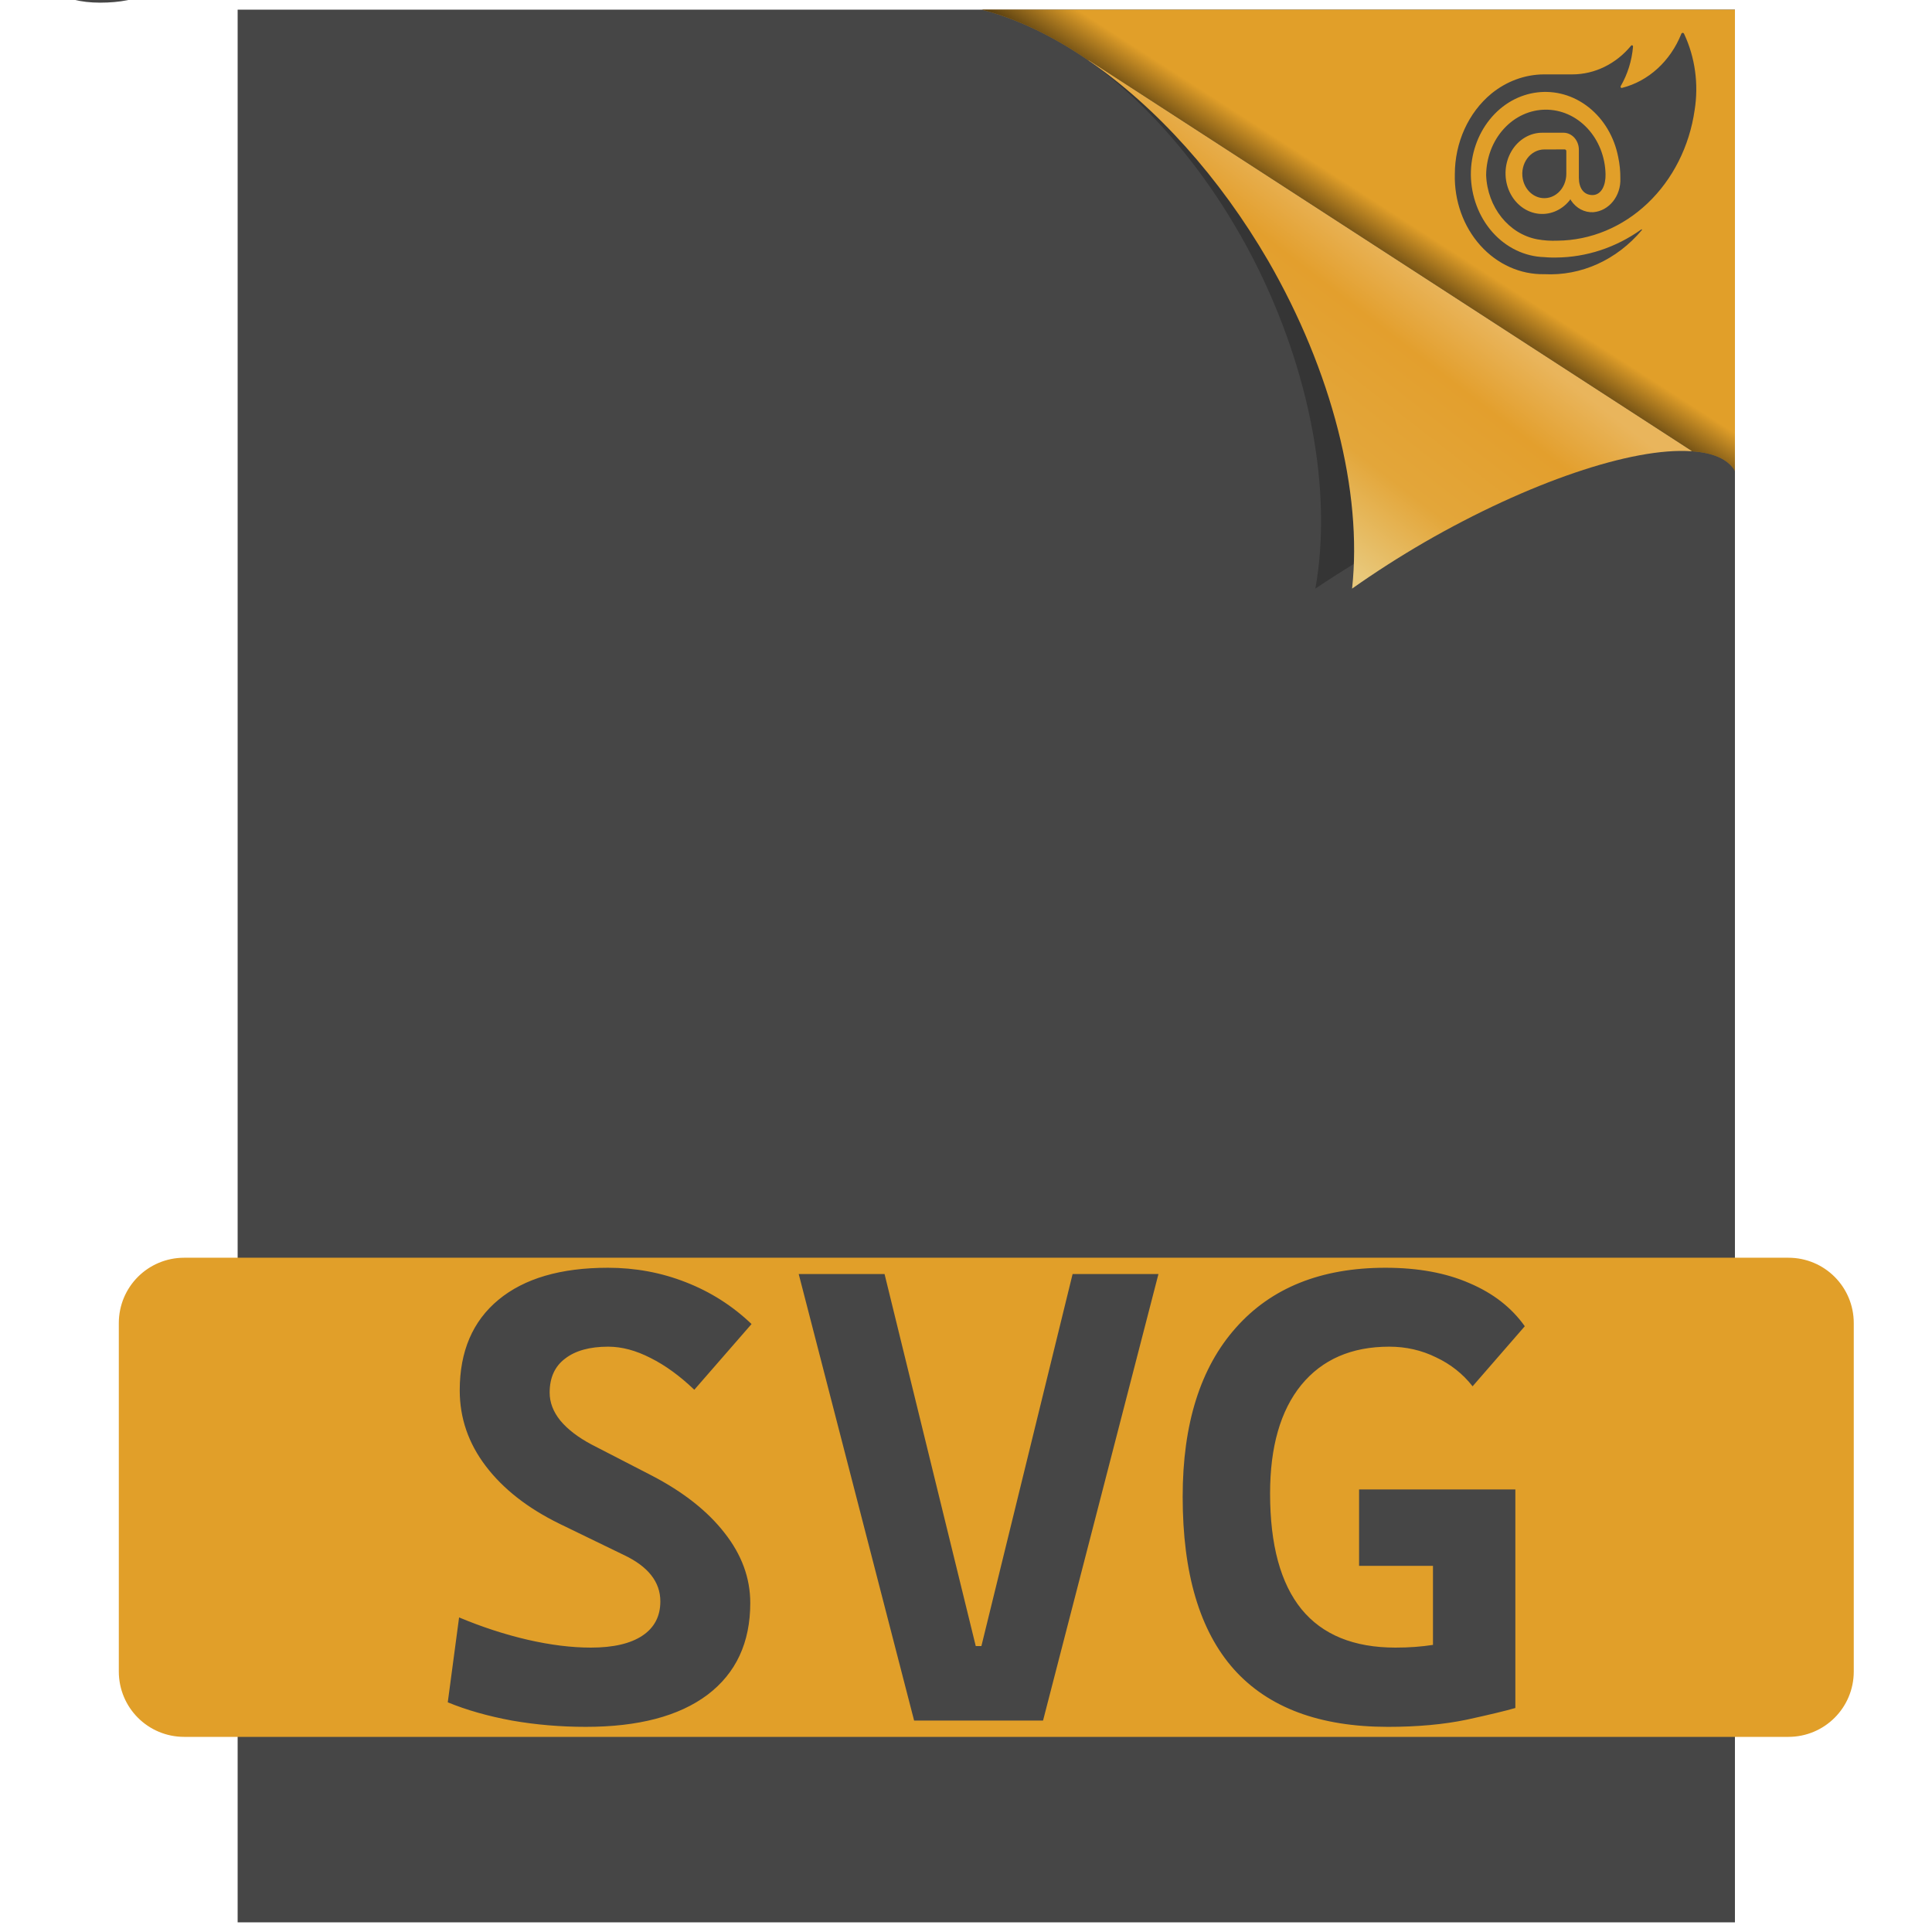
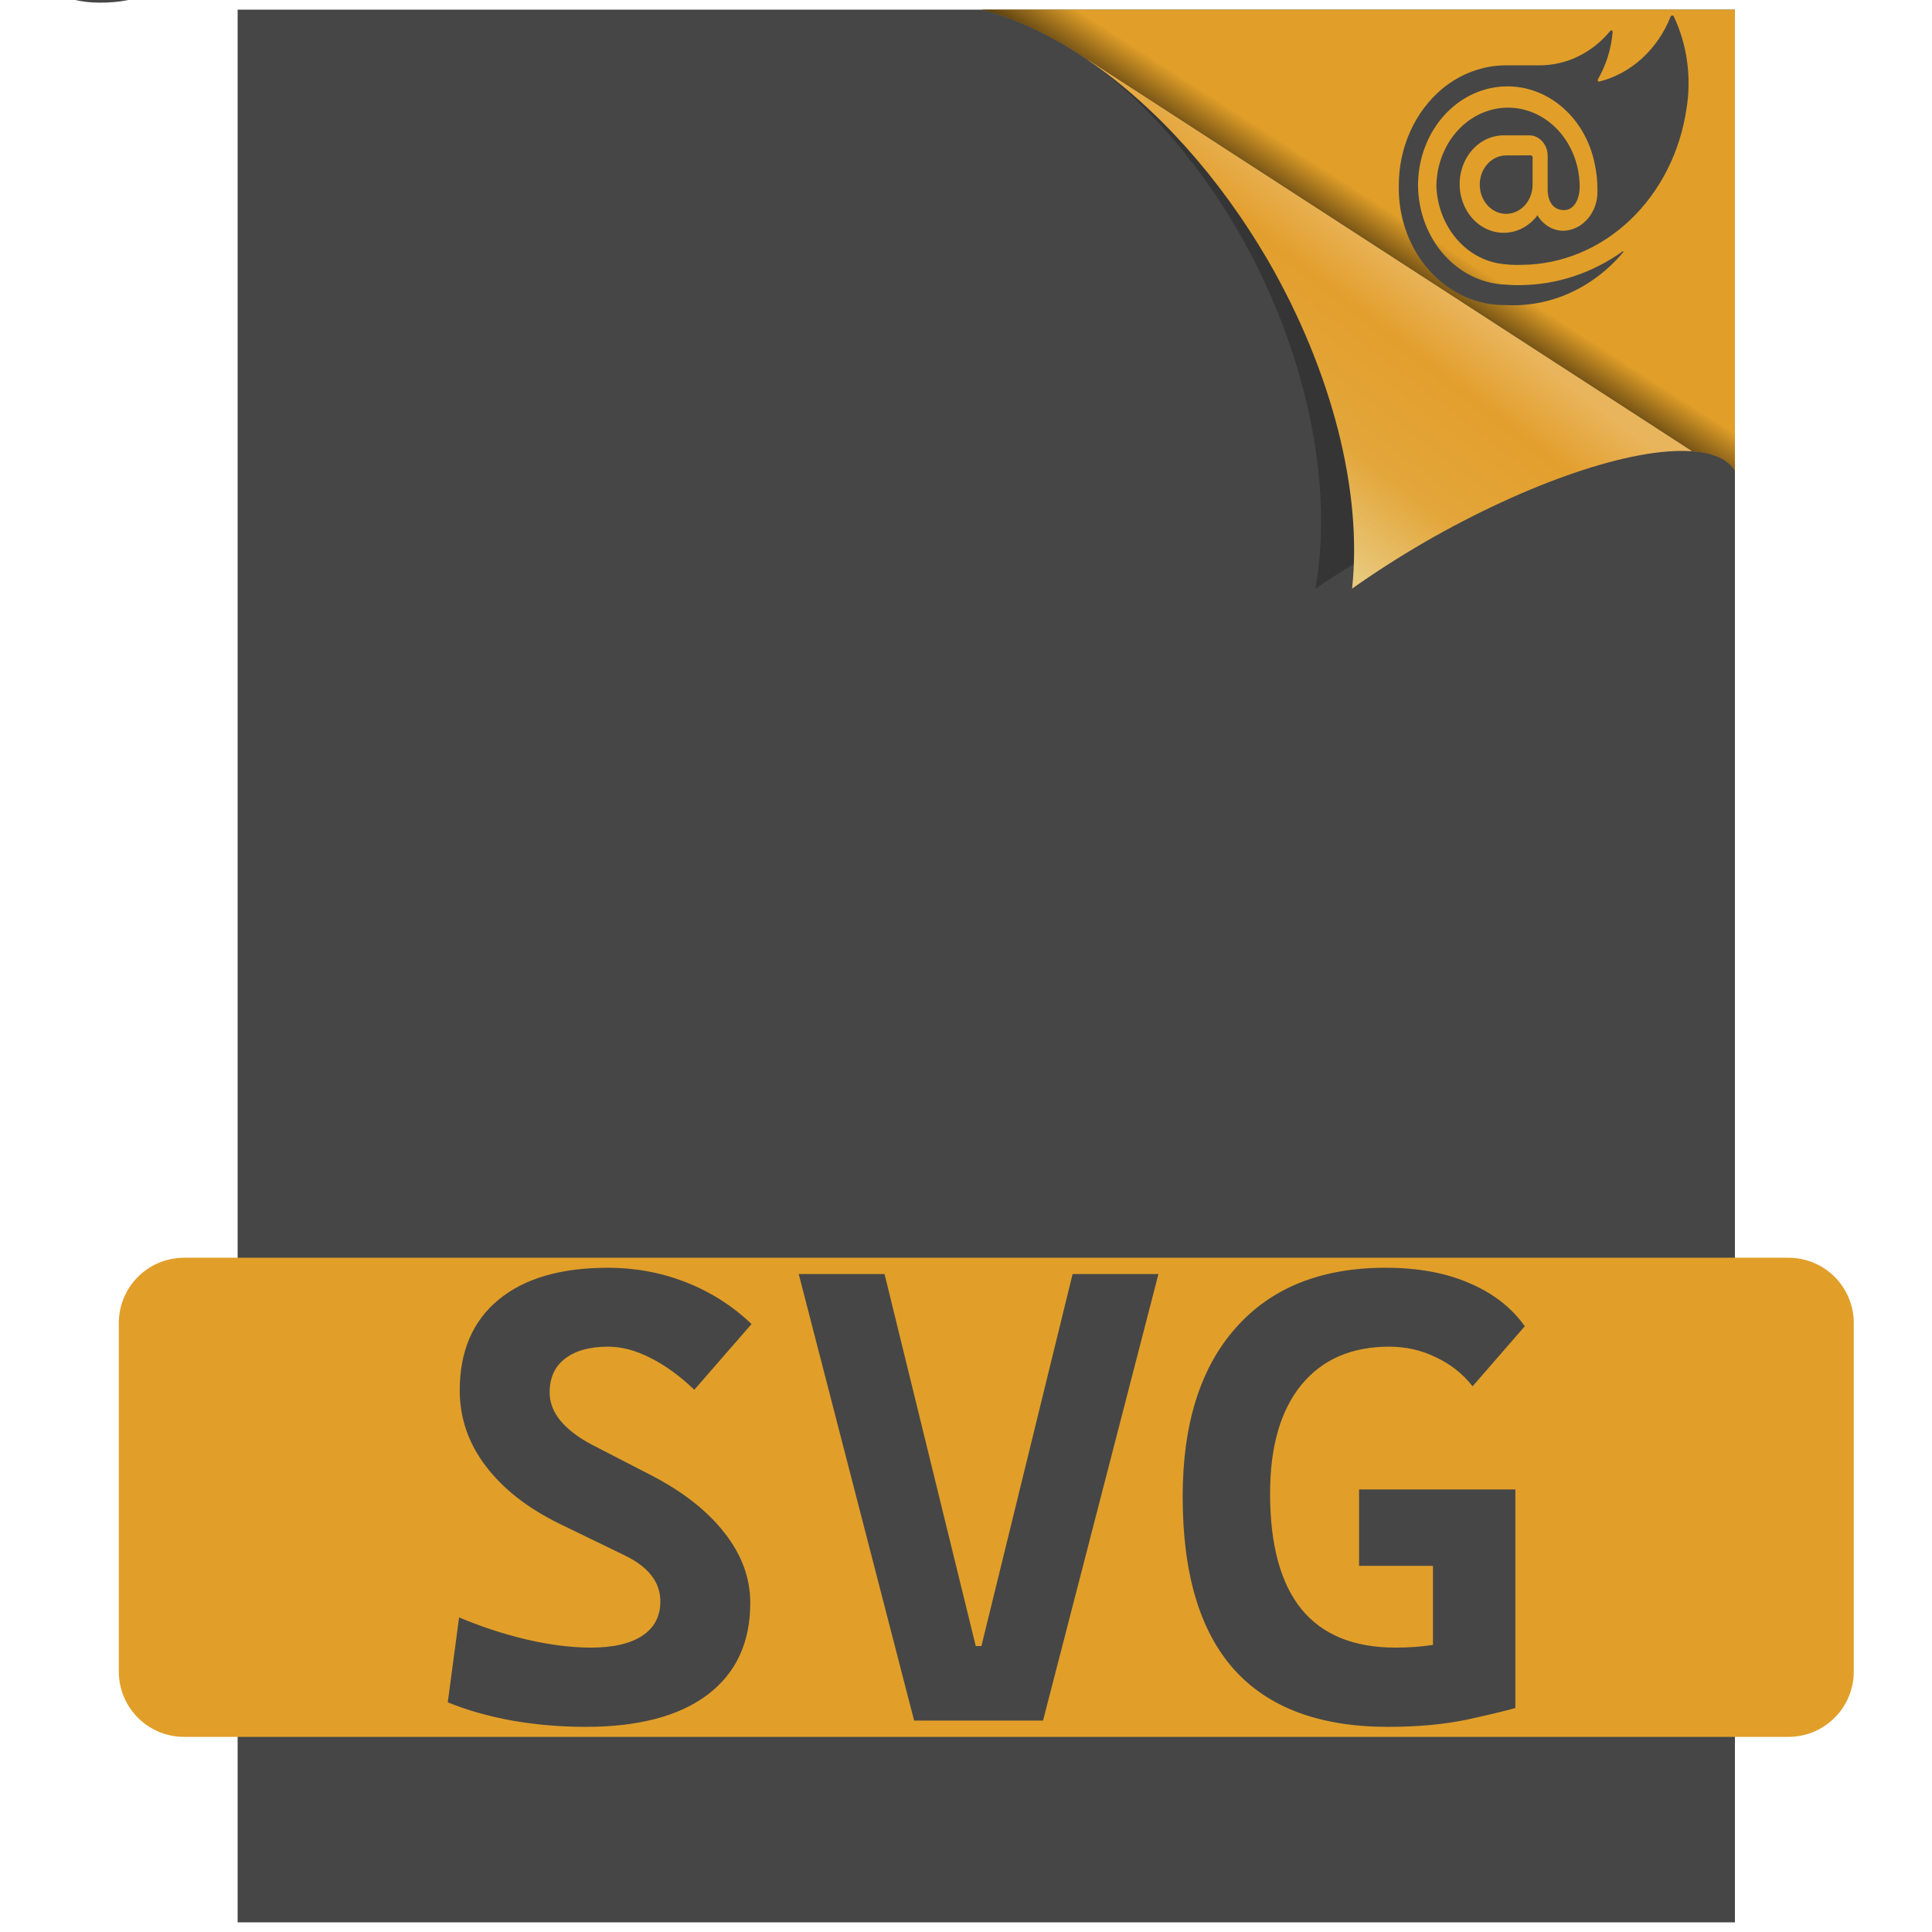
<svg xmlns="http://www.w3.org/2000/svg" xmlns:xlink="http://www.w3.org/1999/xlink" width="1000" height="1000" viewBox="0 0 264.583 264.583" version="1.1" id="svg1" xml:space="preserve">
  <defs id="defs1">
    <linearGradient id="linearGradient10">
      <stop style="stop-color:#e8c87b;stop-opacity:1;" offset="0" id="stop10" />
      <stop style="stop-color:#e3a63a;stop-opacity:1;" offset="0.342" id="stop13" />
      <stop style="stop-color:#e39f2d;stop-opacity:1;" offset="0.747" id="stop12" />
      <stop style="stop-color:#e9b55c;stop-opacity:1;" offset="1" id="stop11" />
    </linearGradient>
    <linearGradient id="linearGradient8">
      <stop style="stop-color:#000000;stop-opacity:1;" offset="0" id="stop8" />
      <stop style="stop-color:#000000;stop-opacity:0;" offset="1" id="stop9" />
    </linearGradient>
    <linearGradient xlink:href="#linearGradient8" id="linearGradient9" x1="196.094" y1="45.862" x2="202.142" y2="36.469" gradientUnits="userSpaceOnUse" />
    <linearGradient xlink:href="#linearGradient10" id="linearGradient11" x1="186.381" y1="79.079" x2="209.968" y2="48.519" gradientUnits="userSpaceOnUse" />
  </defs>
  <g id="layer1">
    <rect style="fill:#464646;stroke-width:0.794;fill-opacity:1;stroke:none;stroke-dasharray:none" id="rect1" width="205.052" height="261.938" x="32.544" y="1.323" />
    <path id="path6" style="display:inline;fill:#e19f29;fill-opacity:1;stroke-width:0.203" d="m 134.446,1.323 a 56.807,32.793 60 0 1 14.629,6.969 l 0.003,-0.067 82.586,53.511 c 0,0 -0.02,0.063 -0.02,0.064 a 12.739,41.659 60 0 1 5.924,2.637 12.739,41.659 60 0 1 0.028,0.114 V 1.323 Z m 18.465,9.846 a 56.807,32.793 60 0 1 1.092,0.87 56.807,32.793 60 0 0 -1.092,-0.87 z m 4.389,3.8 a 56.807,32.793 60 0 1 1.521,1.46 56.807,32.793 60 0 0 -1.521,-1.46 z m 4.422,4.466 a 56.807,32.793 60 0 1 1.766,2.01 56.807,32.793 60 0 0 -1.766,-2.01 z m 4.266,5.004 a 56.807,32.793 60 0 1 2.054,2.754 56.807,32.793 60 0 0 -2.054,-2.754 z m 4.015,5.463 a 56.807,32.793 60 0 1 3.678,5.822 56.807,32.793 60 0 0 -3.678,-5.822 z m 3.678,5.822 a 56.807,32.793 60 0 1 3.22,6.093 56.807,32.793 60 0 0 -3.22,-6.093 z m 4.144,8.135 a 56.807,32.793 60 0 1 1.832,4.206 56.807,32.793 60 0 0 -1.832,-4.206 z m 2.746,6.65 a 56.807,32.793 60 0 1 1.342,3.882 56.807,32.793 60 0 0 -1.342,-3.882 z m 2.094,6.43 a 56.807,32.793 60 0 1 0.967,3.783 56.807,32.793 60 0 0 -0.967,-3.783 z m 45.955,4.888 a 12.739,41.659 60 0 0 -0.396,0.024 12.739,41.659 60 0 1 0.396,-0.024 z m -3.662,0.461 a 12.739,41.659 60 0 0 -0.751,0.136 12.739,41.659 60 0 1 0.751,-0.136 z m -4.207,0.927 a 12.739,41.659 60 0 0 -1.091,0.3 12.739,41.659 60 0 1 1.091,-0.3 z m -36.579,0.008 a 56.807,32.793 60 0 1 0.613,3.772 56.807,32.793 60 0 0 -0.613,-3.772 z m 31.924,1.383 a 12.739,41.659 60 0 0 -1.43,0.503 12.739,41.659 60 0 1 1.43,-0.503 z m -5.008,1.838 a 12.739,41.659 60 0 0 -1.767,0.742 12.739,41.659 60 0 1 1.767,-0.742 z m -5.246,2.249 a 12.739,41.659 60 0 0 -2.284,1.104 12.739,41.659 60 0 1 2.284,-1.104 z m -20.749,0.62 a 56.807,32.793 60 0 1 0.249,3.945 56.807,32.793 60 0 0 -0.249,-3.945 z m 15.388,1.995 a 12.739,41.659 60 0 0 -5.363,2.926 12.739,41.659 60 0 1 5.363,-2.926 z m -15.058,3.826 a 56.807,32.793 60 0 1 -0.261,5.478 56.807,32.793 60 0 0 0.261,-5.478 z" />
    <path id="path13" style="display:inline;fill:#000000;fill-opacity:0.246;stroke:none;stroke-width:0.265px;stroke-linecap:butt;stroke-linejoin:miter;stroke-opacity:1" d="m 149.073,8.225 -0.008,0.067 a 55.202,33.747 64.331 0 1 22.705,27.433 55.202,33.747 64.331 0 1 8.367,44.887 12.364,42.919 60.774 0 1 10.399,-6.378 12.364,42.919 60.774 0 1 37.385,-12.434 c 1.5e-4,-3.57e-4 0.025,-0.064 0.025,-0.064 z" />
    <path id="path7" style="display:inline;fill:url(#linearGradient11);stroke:none;stroke-width:0.265px;stroke-linecap:butt;stroke-linejoin:miter;stroke-opacity:1" d="m 149.077,8.225 -0.003,0.067 a 56.807,32.793 60 0 1 24.608,27.433 56.807,32.793 60 0 1 11.482,44.887 12.739,41.659 60 0 1 9.956,-6.378 12.739,41.659 60 0 1 36.522,-12.434 c 1.2e-4,-3.57e-4 0.02,-0.064 0.02,-0.064 z" />
    <path id="path8" style="display:inline;fill:url(#linearGradient9);fill-opacity:1;stroke:none;stroke-width:0.794;stroke-dasharray:none;stroke-opacity:1" d="m 134.446,1.323 a 56.807,32.793 60 0 1 14.629,6.969 l 0.003,-0.067 82.586,53.511 c 0,0 -0.02,0.063 -0.02,0.064 a 12.739,41.659 60 0 1 5.924,2.637 12.739,41.659 60 0 1 0.028,0.114 V 1.323 Z m 18.465,9.846 a 56.807,32.793 60 0 1 1.092,0.87 56.807,32.793 60 0 0 -1.092,-0.87 z m 4.389,3.8 a 56.807,32.793 60 0 1 1.521,1.46 56.807,32.793 60 0 0 -1.521,-1.46 z m 4.422,4.466 a 56.807,32.793 60 0 1 1.766,2.01 56.807,32.793 60 0 0 -1.766,-2.01 z m 4.266,5.004 a 56.807,32.793 60 0 1 2.054,2.754 56.807,32.793 60 0 0 -2.054,-2.754 z m 4.015,5.463 a 56.807,32.793 60 0 1 3.678,5.822 56.807,32.793 60 0 0 -3.678,-5.822 z m 3.678,5.822 a 56.807,32.793 60 0 1 3.22,6.093 56.807,32.793 60 0 0 -3.22,-6.093 z m 4.144,8.135 a 56.807,32.793 60 0 1 1.832,4.206 56.807,32.793 60 0 0 -1.832,-4.206 z m 2.746,6.65 a 56.807,32.793 60 0 1 1.342,3.882 56.807,32.793 60 0 0 -1.342,-3.882 z m 2.094,6.43 a 56.807,32.793 60 0 1 0.967,3.783 56.807,32.793 60 0 0 -0.967,-3.783 z m 45.955,4.888 a 12.739,41.659 60 0 0 -0.396,0.024 12.739,41.659 60 0 1 0.396,-0.024 z m -3.662,0.461 a 12.739,41.659 60 0 0 -0.751,0.136 12.739,41.659 60 0 1 0.751,-0.136 z m -4.207,0.927 a 12.739,41.659 60 0 0 -1.091,0.3 12.739,41.659 60 0 1 1.091,-0.3 z m -36.579,0.008 a 56.807,32.793 60 0 1 0.613,3.772 56.807,32.793 60 0 0 -0.613,-3.772 z m 31.924,1.383 a 12.739,41.659 60 0 0 -1.43,0.503 12.739,41.659 60 0 1 1.43,-0.503 z m -5.008,1.838 a 12.739,41.659 60 0 0 -1.767,0.742 12.739,41.659 60 0 1 1.767,-0.742 z m -5.246,2.249 a 12.739,41.659 60 0 0 -2.284,1.104 12.739,41.659 60 0 1 2.284,-1.104 z m -20.749,0.62 a 56.807,32.793 60 0 1 0.249,3.945 56.807,32.793 60 0 0 -0.249,-3.945 z m 15.388,1.995 a 12.739,41.659 60 0 0 -5.363,2.926 12.739,41.659 60 0 1 5.363,-2.926 z m -15.058,3.826 a 56.807,32.793 60 0 1 -0.261,5.478 56.807,32.793 60 0 0 0.261,-5.478 z" />
    <path id="rect13" style="display:inline;fill:#e19f29;fill-opacity:1;stroke:none;stroke-width:0.528;stroke-dasharray:none;stroke-opacity:1" d="m 25.231,172.243 c -4.964,0 -8.96,3.996 -8.96,8.96 v 47.698 c 0,4.964 3.996,8.96 8.96,8.96 H 244.909 c 4.964,0 8.96,-3.996 8.96,-8.96 v -47.698 c 0,-4.964 -3.996,-8.96 -8.96,-8.96 z m 58.011,1.373 c 3.761,0 7.321,0.66 10.68,1.981 3.388,1.321 6.388,3.23 9,5.727 l -7.838,9 c -1.981,-1.895 -3.976,-3.345 -5.986,-4.35 -2.01,-1.034 -3.948,-1.55 -5.814,-1.55 -2.526,0 -4.493,0.546 -5.9,1.637 -1.407,1.062 -2.11,2.613 -2.11,4.651 0,1.349 0.488,2.627 1.464,3.833 1.005,1.206 2.426,2.297 4.263,3.273 l 8.268,4.263 c 4.306,2.239 7.622,4.852 9.948,7.838 2.354,2.986 3.531,6.187 3.531,9.603 0,5.426 -1.952,9.617 -5.856,12.574 -3.904,2.928 -9.46,4.392 -16.666,4.392 -3.474,0 -6.847,-0.287 -10.12,-0.861 -3.273,-0.603 -6.201,-1.436 -8.785,-2.498 l 1.55,-11.627 c 3.158,1.321 6.287,2.34 9.388,3.058 3.129,0.718 6.015,1.076 8.656,1.076 3.072,0 5.426,-0.545 7.063,-1.636 1.636,-1.091 2.455,-2.656 2.455,-4.694 0,-2.67 -1.679,-4.794 -5.038,-6.373 l -8.785,-4.263 c -4.335,-2.124 -7.694,-4.751 -10.077,-7.881 -2.383,-3.129 -3.574,-6.589 -3.574,-10.378 0,-5.34 1.766,-9.474 5.297,-12.402 3.531,-2.928 8.527,-4.392 14.986,-4.392 z m 106.497,0 c 4.45,0 8.283,0.703 11.498,2.11 3.244,1.378 5.77,3.345 7.579,5.9 l -7.148,8.225 c -1.321,-1.694 -2.986,-3.014 -4.996,-3.962 -1.981,-0.976 -4.119,-1.465 -6.416,-1.465 -5.168,0 -9.187,1.751 -12.058,5.254 -2.842,3.503 -4.263,8.455 -4.263,14.857 0,7.034 1.436,12.316 4.307,15.848 2.871,3.503 7.163,5.253 12.876,5.253 1.867,0 3.567,-0.13 5.125,-0.372 v -10.824 h -10.12 v -10.464 h 21.144 0.258 v 29.929 c -1.263,0.373 -3.474,0.905 -6.632,1.594 -3.158,0.66 -6.761,0.99 -10.809,0.99 -9.359,0 -16.393,-2.627 -21.101,-7.881 -4.68,-5.254 -7.019,-13.134 -7.019,-23.642 0,-9.962 2.426,-17.67 7.278,-23.125 4.852,-5.483 11.685,-8.225 20.498,-8.225 z m -80.357,0.861 h 11.756 l 12.488,50.945 h 0.775 l 12.489,-50.945 h 11.756 l -15.804,61.151 h -17.656 z" />
    <text xml:space="preserve" style="font-weight:bold;font-size:36.632px;line-height:1;font-family:'Cascadia Mono';-inkscape-font-specification:'Cascadia Mono Bold';display:inline;fill:#464646;fill-opacity:1;stroke-width:0.286" x="195.525" y="30.719" id="text14" transform="scale(0.9870156,1.013155)">
      <tspan id="tspan14" style="fill:#464646;fill-opacity:1;stroke-width:0.286" x="0" y="0">C#</tspan>
    </text>
-     <path d="m 232.075,15.09 c -0.715,4.959 -2.997,9.476 -6.439,12.748 -3.442,3.272 -7.822,5.087 -12.361,5.122 -0.919,0.039 -1.84,-0.023 -2.748,-0.185 a 8.422,9.318 0 0 1 -7.004,-8.784 8.179,9.049 0 0 1 2.399,-6.326 8.177,9.047 0 0 1 11.474,-0.09 8.179,9.049 0 0 1 2.48,6.287 c 0.034,1.5 -0.553,2.815 -1.76,2.853 -1.289,0 -1.894,-1.018 -1.894,-2.39 v -3.812 a 2.111,2.335 0 0 0 -2.094,-2.337 h -2.888 a 5.027,5.561 0 0 0 -4.239,2.513 5.028,5.563 0 0 0 3.423,8.544 5.027,5.562 0 0 0 4.53,-1.788 l 0.101,-0.167 0.101,0.185 a 3.557,3.935 0 0 0 3.033,1.598 4.009,4.435 0 0 0 3.713,-4.636 10.906,12.066 0 0 0 -0.299,-2.947 c -0.536,-2.726 -1.964,-5.135 -4.01,-6.764 a 10.203,11.288 0 0 0 -13.571,1.645 10.205,11.291 0 0 0 -2.592,7.565 10.333,11.432 0 0 0 2.977,7.892 10.331,11.429 0 0 0 7.092,3.398 c 0,0 0.756,0.076 1.609,0.054 a 21.775,24.09 0 0 0 11.678,-3.855 c 0.05,-0.038 0.099,0.038 0.066,0.094 a 17.141,18.964 0 0 1 -13.353,6.042 12.049,13.33 0 0 1 -8.773,-3.941 12.052,13.333 0 0 1 -3.491,-9.739 12.473,13.799 0 0 1 5.009,-11.05 12.213,13.512 0 0 1 7.206,-2.632 h 3.876 a 10.906,12.065 0 0 0 8.046,-3.93 0.151,0.167 0 0 1 0.082,-0.052 0.154,0.17 0 0 1 0.165,0.079 c 0.017,0.031 0.024,0.066 0.021,0.102 a 10.937,12.1 0 0 1 -1.691,5.412 0.15,0.166 0 0 0 0.013,0.181 0.15,0.166 0 0 0 0.154,0.061 11.721,12.967 0 0 0 8.149,-7.435 c 0.019,-0.033 0.044,-0.061 0.075,-0.08 a 0.206,0.228 0 0 1 0.203,0 c 0.031,0.019 0.057,0.047 0.075,0.08 a 14.857,16.437 0 0 1 1.457,10.482 z m -20.585,5.378 a 3.015,3.336 0 0 0 -2.958,3.987 3.016,3.337 0 0 0 2.369,2.621 3.015,3.336 0 0 0 3.603,-3.272 v -3.114 a 0.217,0.241 0 0 0 -0.206,-0.228 z" fill="#702af7" id="path1" style="display:inline;fill:#464646;fill-opacity:1;stroke-width:0.114" />
+     <path d="m 230.971,14.827 c -0.858,5.951 -3.596,11.371 -7.727,15.298 -4.131,3.927 -9.387,6.105 -14.833,6.146 -1.103,0.047 -2.208,-0.027 -3.298,-0.221 a 10.107,11.182 0 0 1 -8.404,-10.541 9.815,10.859 0 0 1 2.879,-7.591 9.813,10.856 0 0 1 13.769,-0.108 9.815,10.859 0 0 1 2.976,7.545 c 0.041,1.8 -0.663,3.378 -2.112,3.424 -1.547,0 -2.273,-1.222 -2.273,-2.868 V 21.338 a 2.533,2.802 0 0 0 -2.513,-2.805 h -3.466 a 6.032,6.673 0 0 0 -5.087,3.016 6.034,6.675 0 0 0 4.108,10.253 6.033,6.674 0 0 0 5.436,-2.145 l 0.121,-0.2 0.121,0.222 a 4.268,4.722 0 0 0 3.639,1.917 4.81,5.322 0 0 0 4.456,-5.563 13.087,14.479 0 0 0 -0.359,-3.536 c -0.643,-3.271 -2.357,-6.162 -4.812,-8.117 a 12.243,13.545 0 0 0 -16.285,1.974 12.246,13.549 0 0 0 -3.111,9.078 12.399,13.718 0 0 0 3.573,9.47 12.397,13.715 0 0 0 8.511,4.078 c 0,0 0.908,0.091 1.931,0.065 a 26.13,28.909 0 0 0 14.014,-4.626 c 0.059,-0.046 0.119,0.046 0.079,0.112 a 20.569,22.756 0 0 1 -16.024,7.25 14.458,15.996 0 0 1 -10.528,-4.729 14.462,16 0 0 1 -4.189,-11.687 14.967,16.559 0 0 1 6.011,-13.26 14.656,16.214 0 0 1 8.647,-3.158 h 4.652 a 13.087,14.478 0 0 0 9.655,-4.717 0.181,0.2 0 0 1 0.098,-0.062 0.184,0.204 0 0 1 0.198,0.095 c 0.02,0.037 0.029,0.08 0.026,0.123 a 13.125,14.52 0 0 1 -2.03,6.494 0.18,0.199 0 0 0 0.015,0.217 0.18,0.2 0 0 0 0.185,0.073 14.065,15.56 0 0 0 9.779,-8.922 c 0.023,-0.04 0.053,-0.073 0.09,-0.096 a 0.247,0.274 0 0 1 0.243,0 c 0.037,0.023 0.068,0.056 0.09,0.096 a 17.828,19.724 0 0 1 1.749,12.579 z m -24.703,6.454 a 3.618,4.003 0 0 0 -3.549,4.784 3.619,4.004 0 0 0 2.843,3.146 3.618,4.003 0 0 0 4.324,-3.927 v -3.737 a 0.261,0.289 0 0 0 -0.248,-0.274 z" fill="#702af7" id="path1" style="display:inline;fill:#464646;fill-opacity:1;stroke-width:0.137" />
  </g>
</svg>
